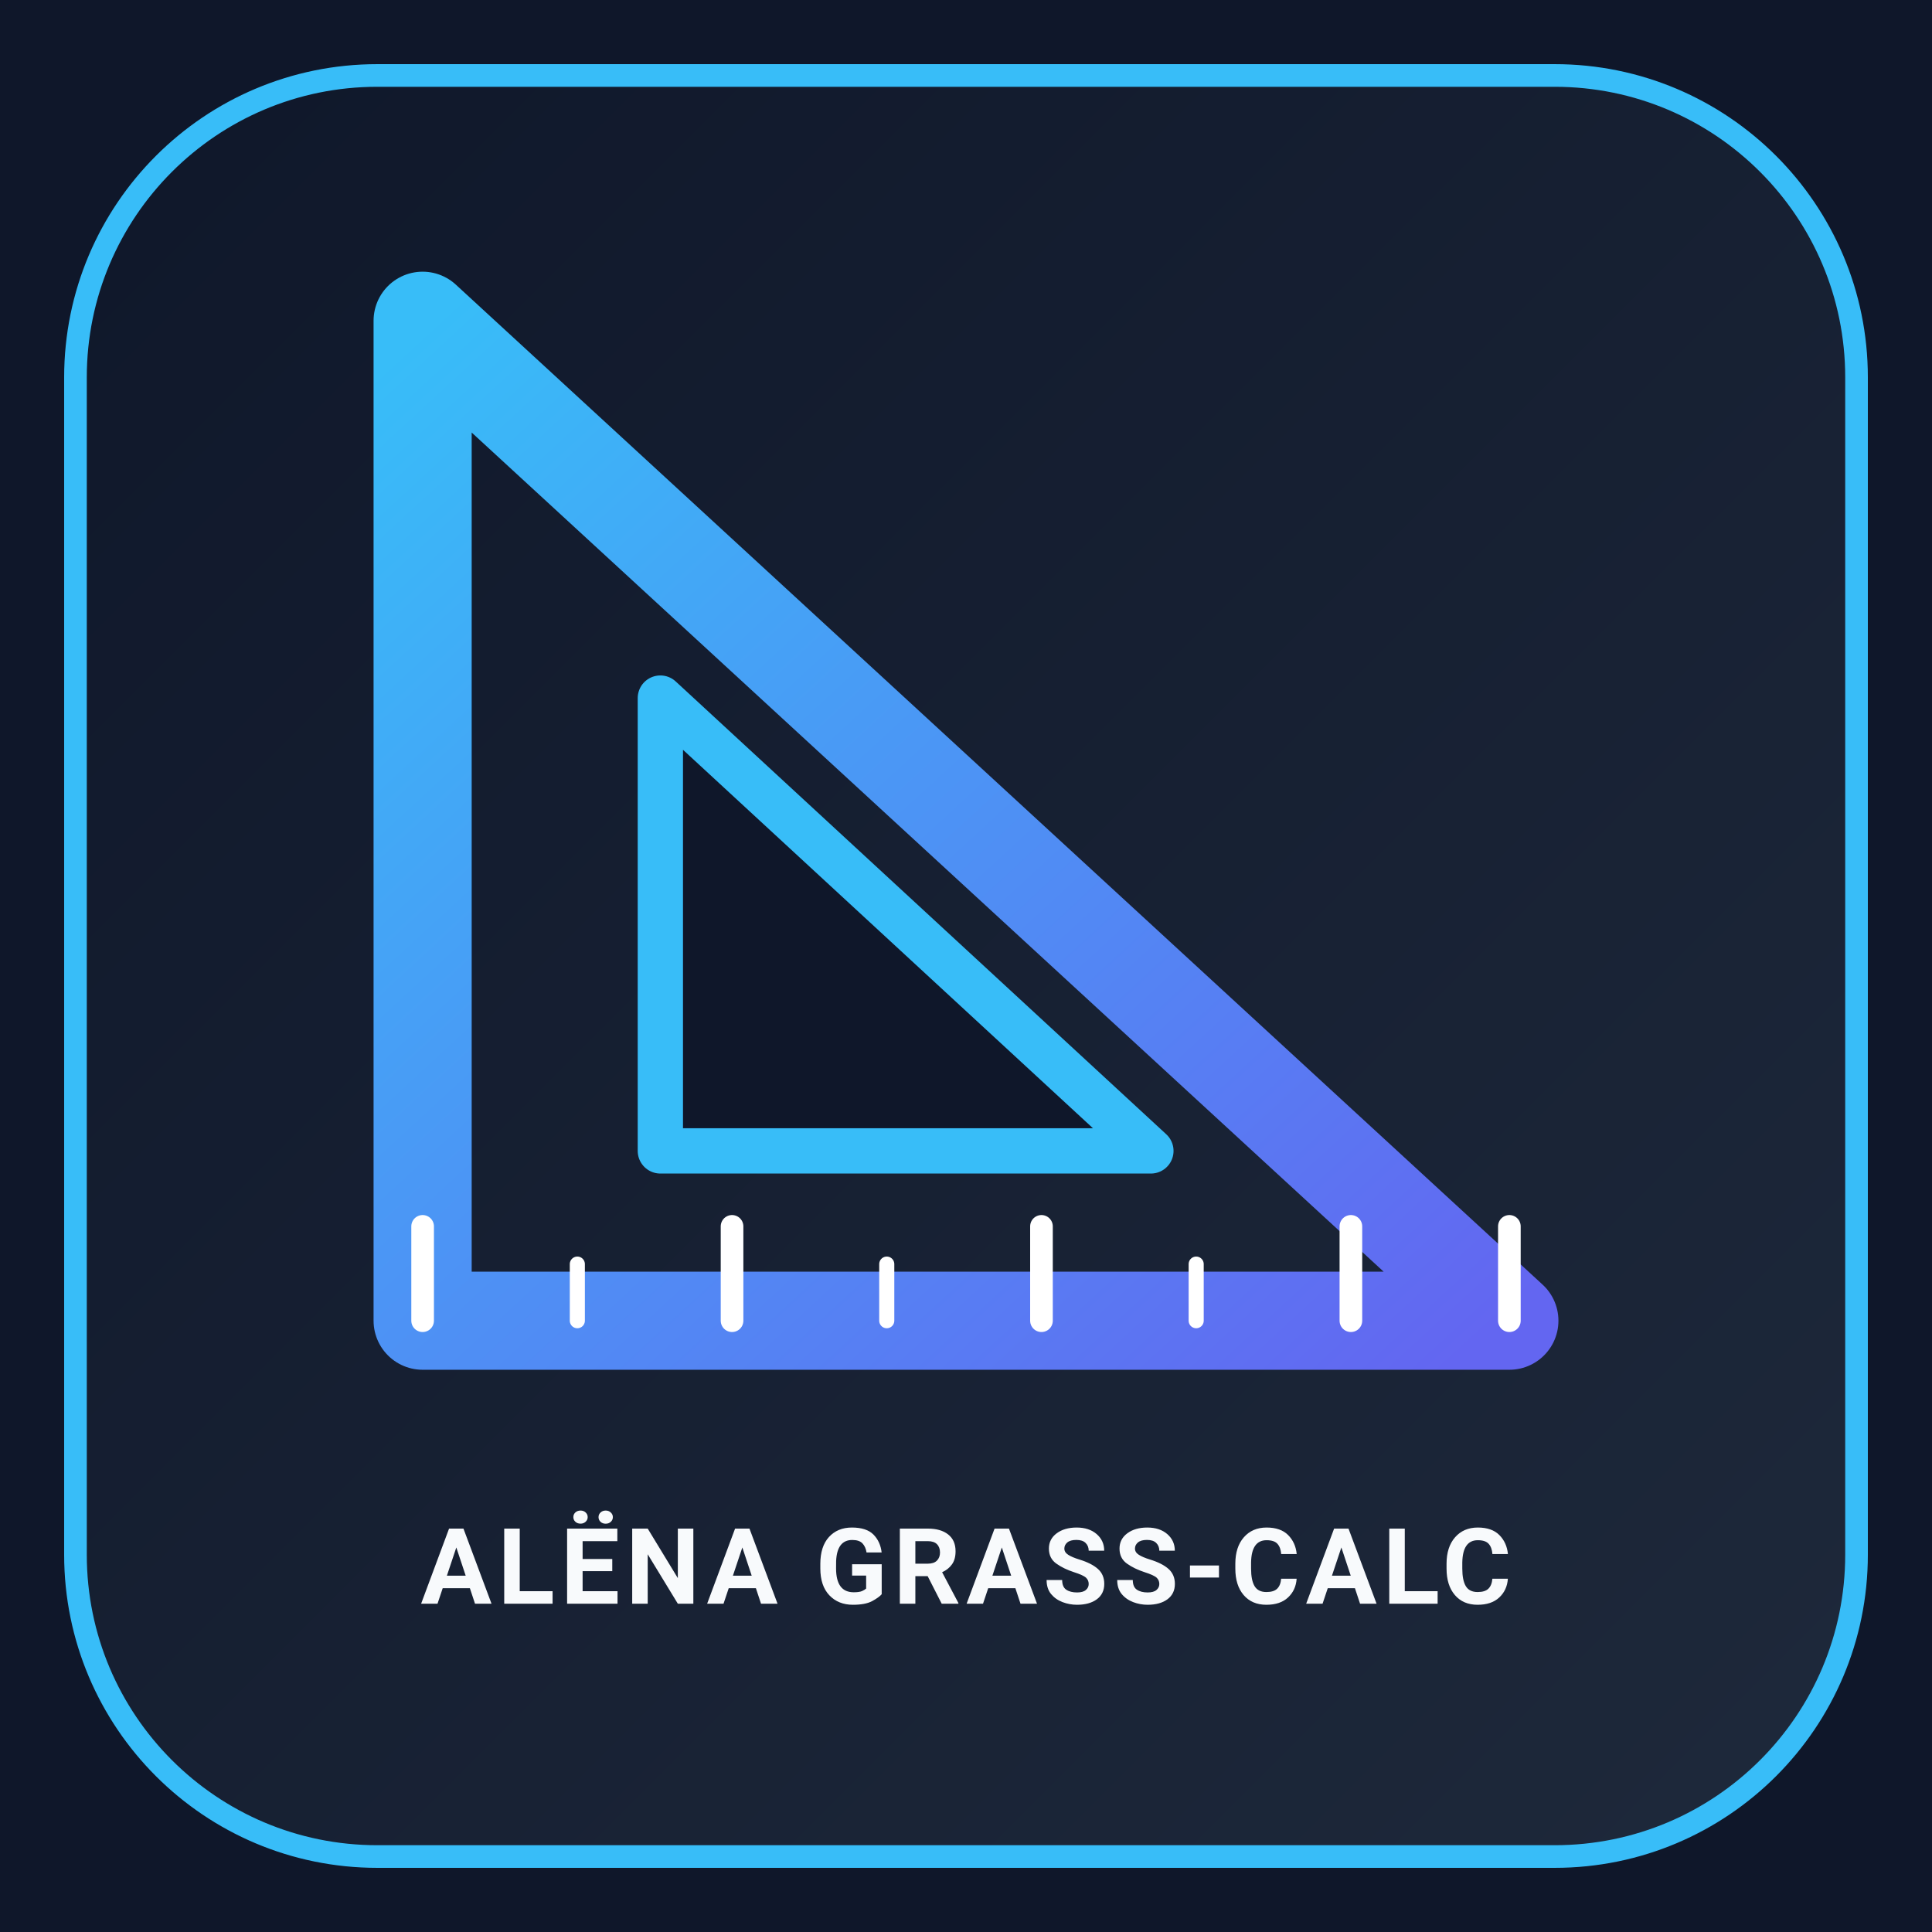
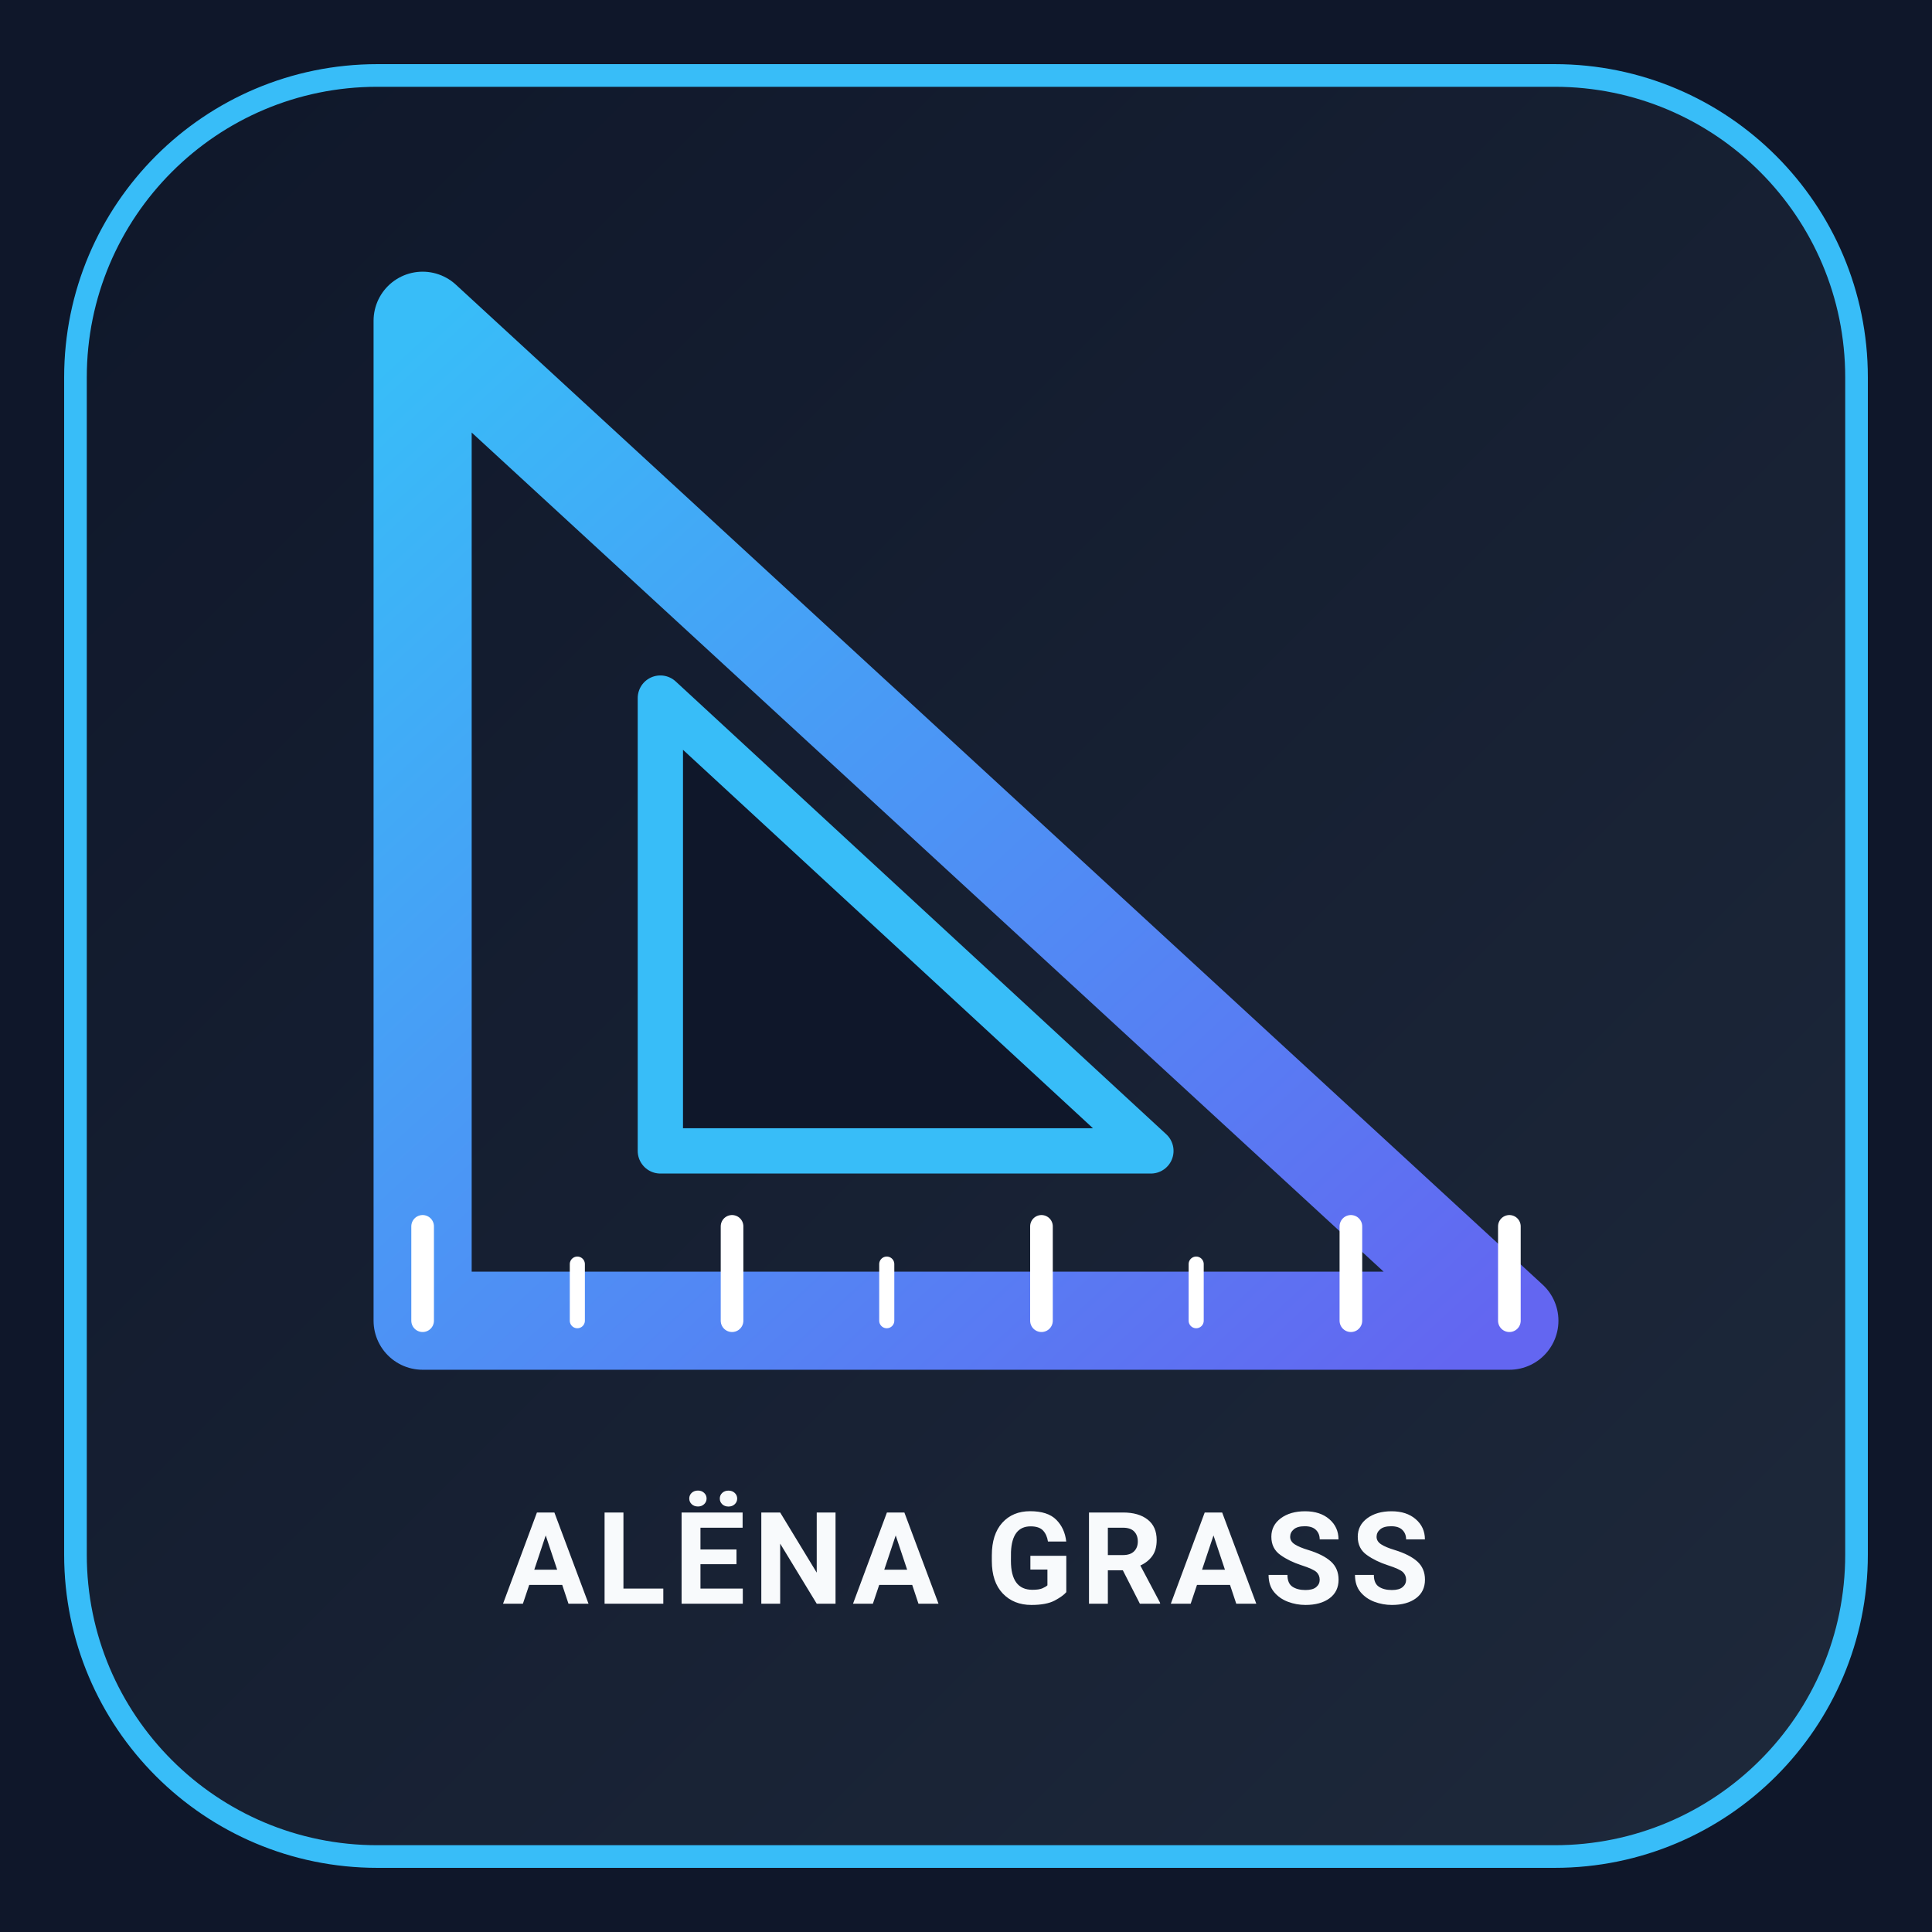
<svg xmlns="http://www.w3.org/2000/svg" viewBox="0 0 512 512" width="100%" height="100%">
  <defs>
    <linearGradient id="bgGrad" x1="0%" y1="0%" x2="100%" y2="100%">
      <stop offset="0%" stop-color="#0f172a" />
      <stop offset="100%" stop-color="#1e293b" />
    </linearGradient>
    <linearGradient id="accentGrad" x1="0%" y1="0%" x2="100%" y2="100%">
      <stop offset="0%" stop-color="#38bdf8" />
      <stop offset="100%" stop-color="#6366f1" />
    </linearGradient>
  </defs>
  <rect width="512" height="512" fill="#0f172a" />
  <rect x="20" y="20" width="472" height="472" rx="80" fill="url(#bgGrad)" stroke="#38bdf8" stroke-width="6" />
  <path d="M 112 350 L 400 350 L 112 85 Z" fill="none" stroke="url(#accentGrad)" stroke-width="26" stroke-linejoin="round" stroke-linecap="round" />
  <path d="M 175 305 L 305 305 L 175 185 Z" fill="#0f172a" stroke="#38bdf8" stroke-width="12" stroke-linejoin="round" />
  <line x1="112" y1="350" x2="112" y2="325" stroke="#ffffff" stroke-width="6" stroke-linecap="round" />
  <line x1="153" y1="350" x2="153" y2="335" stroke="#ffffff" stroke-width="4" stroke-linecap="round" />
  <line x1="194" y1="350" x2="194" y2="325" stroke="#ffffff" stroke-width="6" stroke-linecap="round" />
  <line x1="235" y1="350" x2="235" y2="335" stroke="#ffffff" stroke-width="4" stroke-linecap="round" />
  <line x1="276" y1="350" x2="276" y2="325" stroke="#ffffff" stroke-width="6" stroke-linecap="round" />
  <line x1="317" y1="350" x2="317" y2="335" stroke="#ffffff" stroke-width="4" stroke-linecap="round" />
  <line x1="358" y1="350" x2="358" y2="325" stroke="#ffffff" stroke-width="6" stroke-linecap="round" />
  <line x1="400" y1="350" x2="400" y2="325" stroke="#ffffff" stroke-width="6" stroke-linecap="round" />
-   <text x="256" y="425" fill="#f8fafc" font-family="-apple-system, BlinkMacSystemFont, Segoe UI, Roboto, sans-serif" font-size="28" font-weight="bold" text-anchor="middle" letter-spacing="1.5">ALËNA GRASS-CALC</text>
+   <text x="256" y="425" fill="#f8fafc" font-family="-apple-system, BlinkMacSystemFont, Segoe UI, Roboto, sans-serif" font-size="34" font-weight="bold" text-anchor="middle" letter-spacing="2">ALËNA GRASS</text>
</svg>
